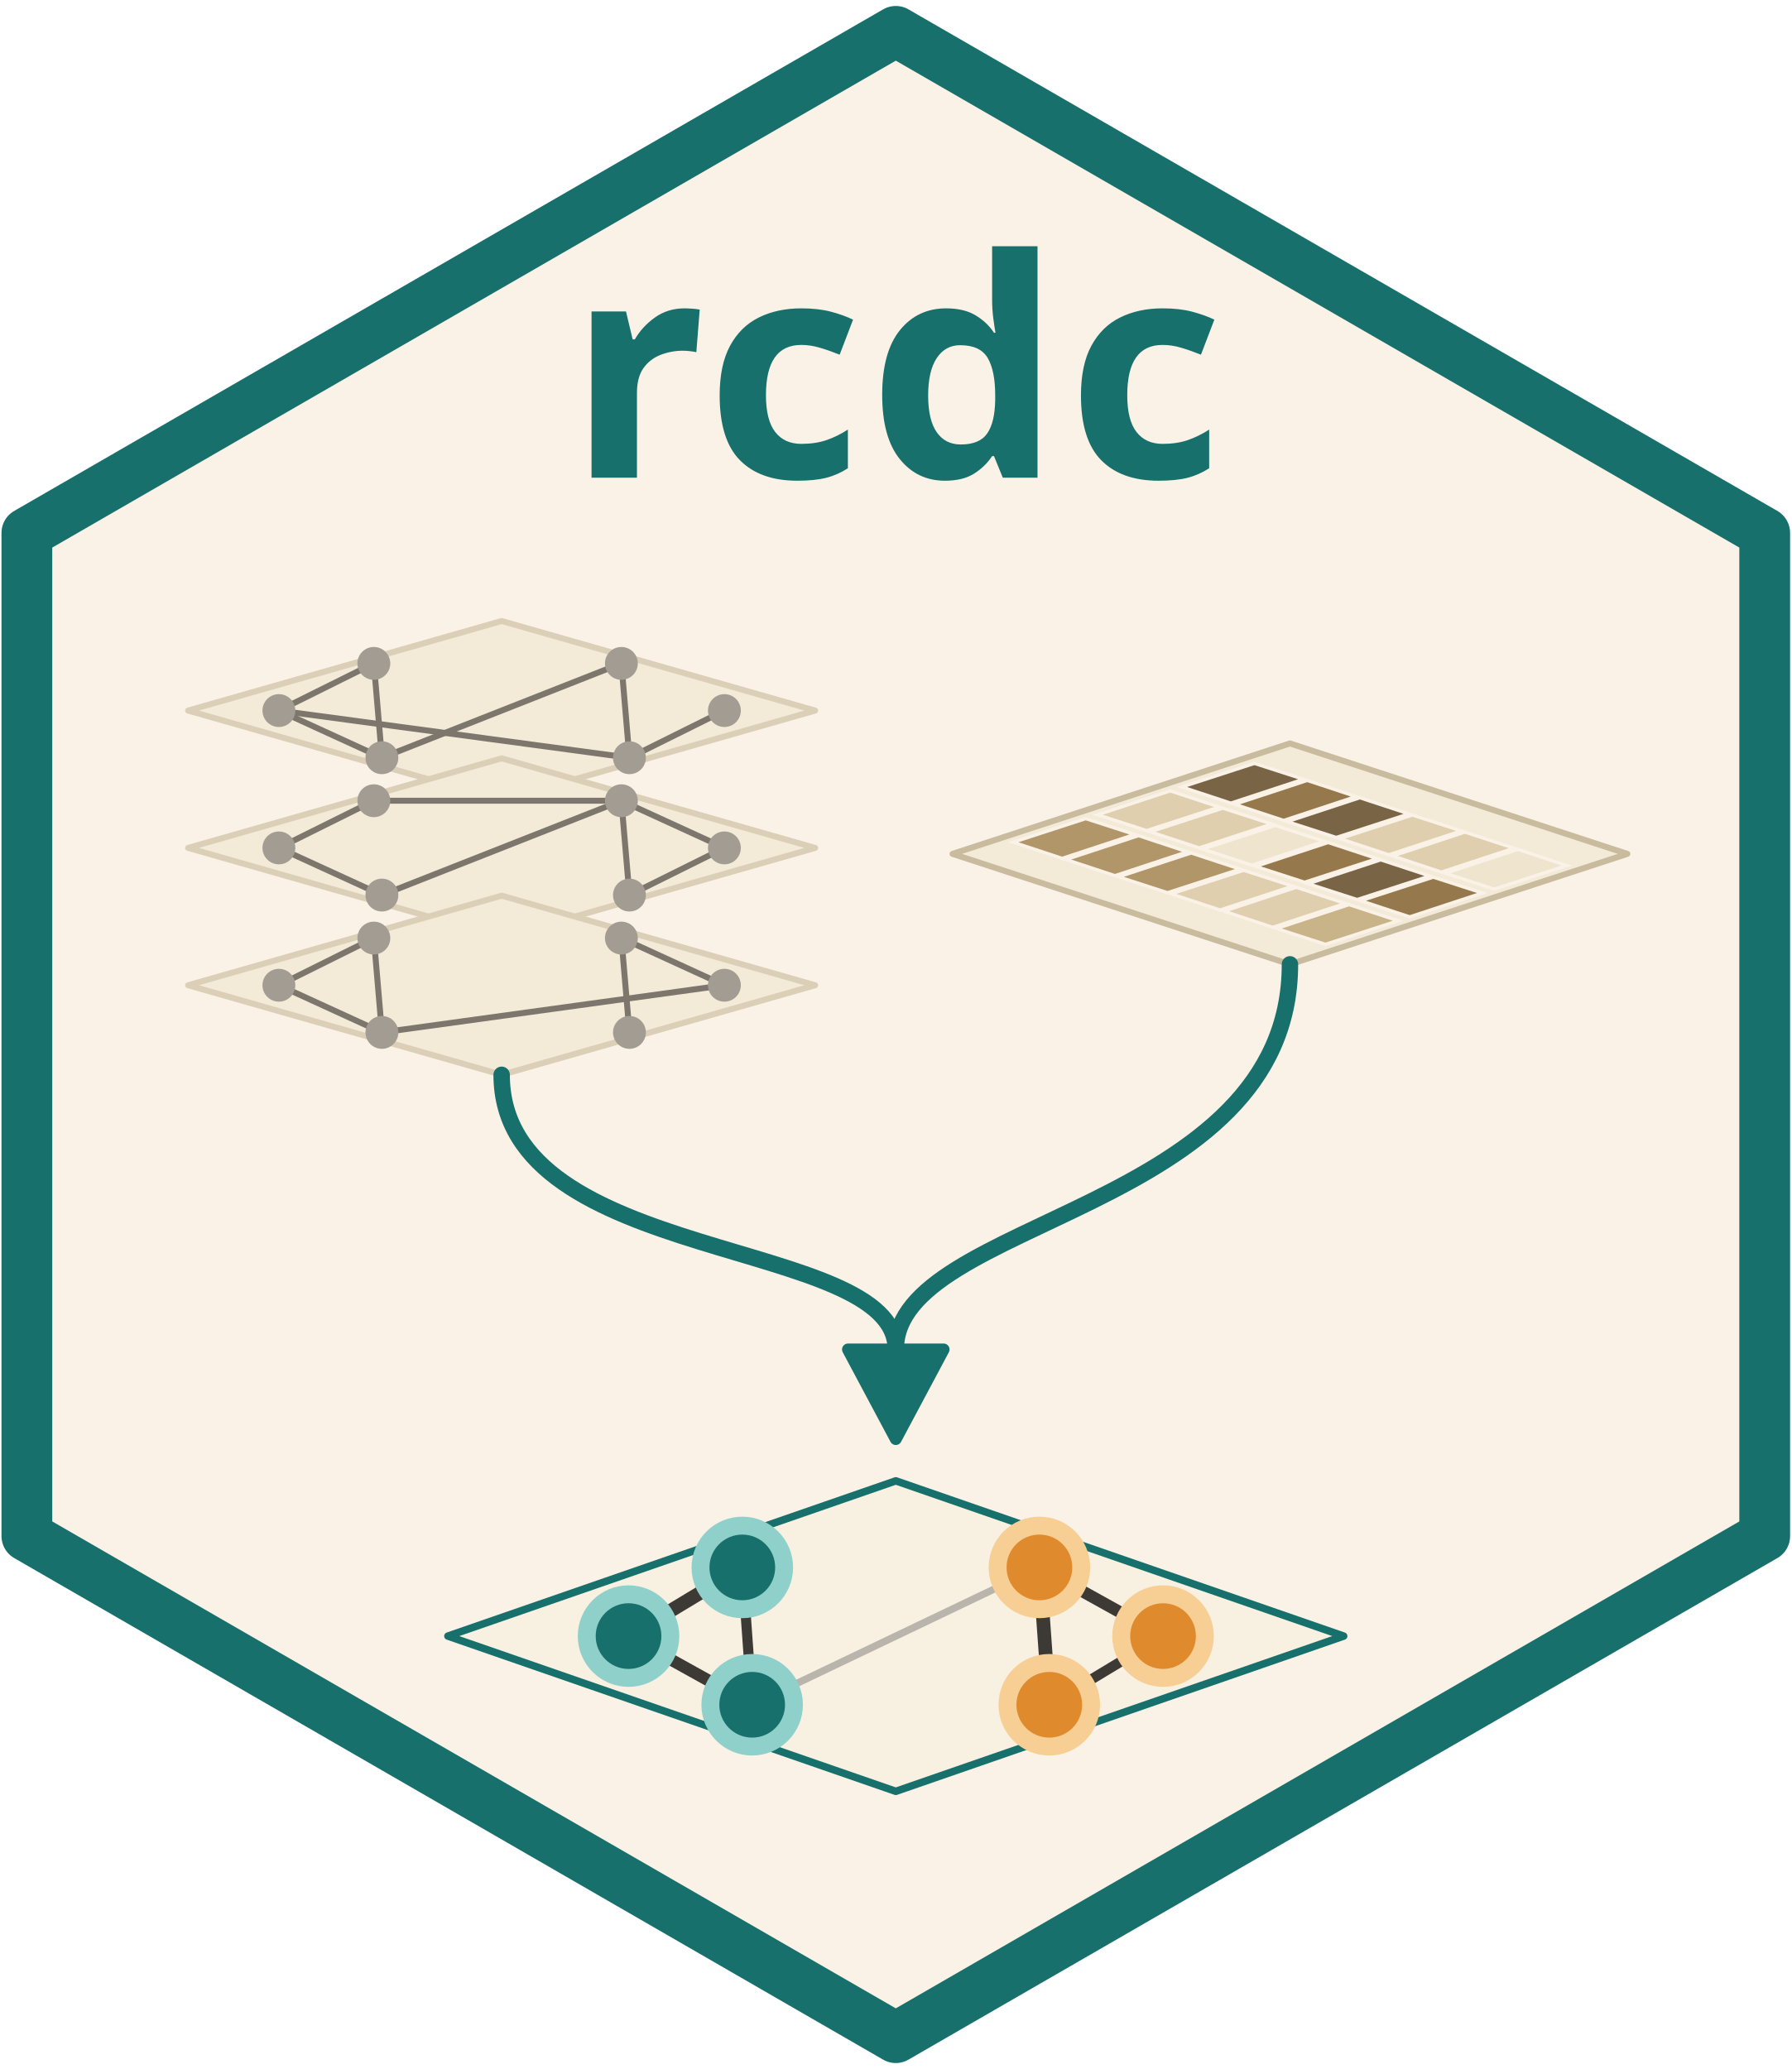
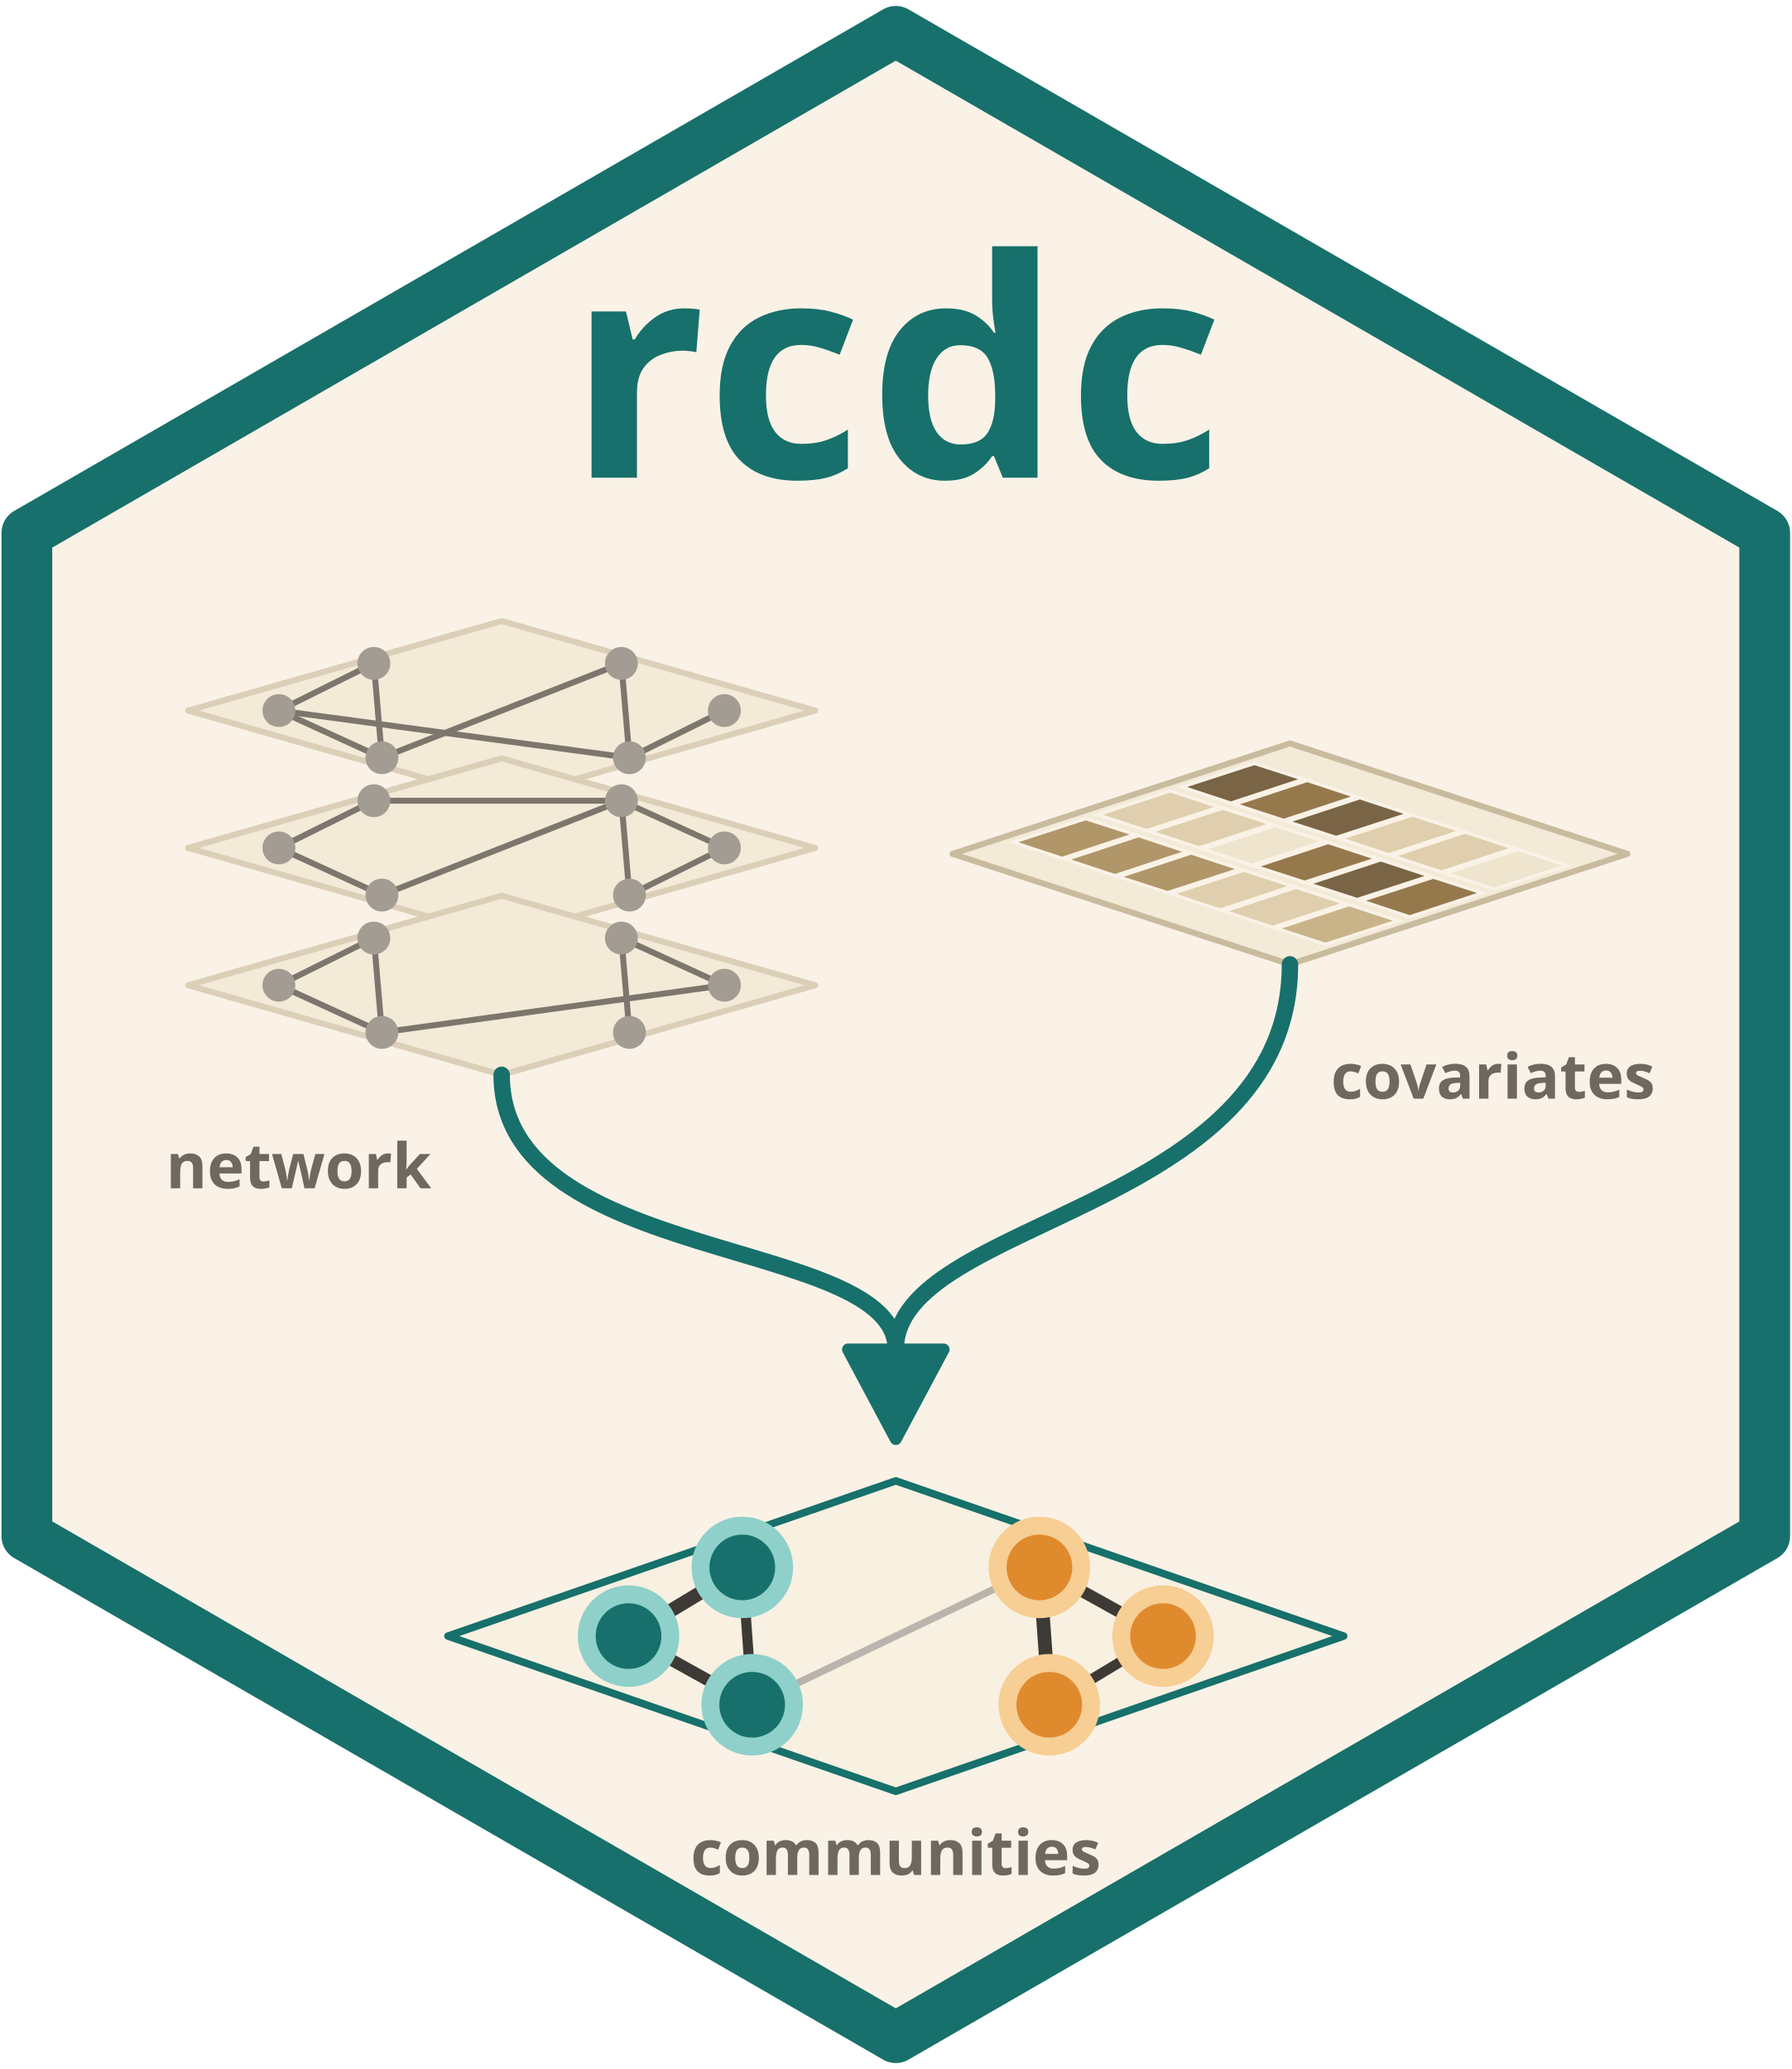
<svg xmlns="http://www.w3.org/2000/svg" width="600" height="693" viewBox="0 0 600 693">
  <defs>
    <clipPath id="hexclip">
      <polygon points="300,10.5 591,178.5 591,514.5 300,682.5 9,514.5 9,178.5" />
    </clipPath>
  </defs>
  <polygon points="300,10.5 591,178.5 591,514.5 300,682.5 9,514.5 9,178.5" fill="#FAF2E6" stroke="#17706B" stroke-width="17" stroke-linejoin="round" />
  <g clip-path="url(#hexclip)">
    <g>
      <polygon points="168,208 273,238 168,268 63,238" fill="#F3EAD8" stroke="#DCCFB8" stroke-width="2" stroke-linejoin="round" />
      <g stroke="#7D766D" stroke-width="2.0" stroke-linecap="round" fill="none">
        <line x1="93.4" y1="238.0" x2="125.2" y2="222.2" />
        <line x1="125.2" y1="222.2" x2="127.9" y2="253.8" />
        <line x1="93.4" y1="238.0" x2="127.9" y2="253.8" />
        <line x1="208.1" y1="222.2" x2="210.8" y2="253.8" />
        <line x1="210.8" y1="253.8" x2="242.6" y2="238.0" />
        <line x1="127.9" y1="253.8" x2="208.1" y2="222.2" />
        <line x1="93.4" y1="238.0" x2="210.8" y2="253.8" />
      </g>
      <g fill="#A39C92">
        <circle cx="93.4" cy="238.0" r="5.5" />
        <circle cx="125.2" cy="222.2" r="5.5" />
        <circle cx="127.9" cy="253.8" r="5.5" />
        <circle cx="208.1" cy="222.2" r="5.5" />
        <circle cx="210.8" cy="253.8" r="5.5" />
        <circle cx="242.6" cy="238.0" r="5.5" />
      </g>
      <polygon points="168,254 273,284 168,314 63,284" fill="#F3EAD8" stroke="#DCCFB8" stroke-width="2" stroke-linejoin="round" />
      <g stroke="#7D766D" stroke-width="2.0" stroke-linecap="round" fill="none">
        <line x1="93.4" y1="284.0" x2="125.2" y2="268.2" />
        <line x1="93.4" y1="284.0" x2="127.9" y2="299.8" />
        <line x1="208.1" y1="268.2" x2="210.8" y2="299.8" />
        <line x1="210.8" y1="299.8" x2="242.6" y2="284.0" />
        <line x1="208.1" y1="268.2" x2="242.6" y2="284.0" />
        <line x1="127.9" y1="299.8" x2="208.1" y2="268.2" />
        <line x1="125.2" y1="268.2" x2="208.1" y2="268.2" />
      </g>
      <g fill="#A39C92">
        <circle cx="93.4" cy="284.0" r="5.5" />
        <circle cx="125.2" cy="268.2" r="5.5" />
        <circle cx="127.9" cy="299.8" r="5.5" />
        <circle cx="208.1" cy="268.2" r="5.5" />
        <circle cx="210.8" cy="299.8" r="5.5" />
        <circle cx="242.6" cy="284.0" r="5.5" />
      </g>
      <polygon points="168,300 273,330 168,360 63,330" fill="#F3EAD8" stroke="#DCCFB8" stroke-width="2" stroke-linejoin="round" />
      <g stroke="#7D766D" stroke-width="2.0" stroke-linecap="round" fill="none">
        <line x1="93.4" y1="330.0" x2="125.2" y2="314.2" />
        <line x1="125.2" y1="314.2" x2="127.9" y2="345.8" />
        <line x1="93.4" y1="330.0" x2="127.9" y2="345.8" />
        <line x1="208.1" y1="314.2" x2="210.8" y2="345.8" />
        <line x1="208.1" y1="314.2" x2="242.6" y2="330.0" />
        <line x1="127.9" y1="345.8" x2="242.6" y2="330.0" />
      </g>
      <g fill="#A39C92">
        <circle cx="93.4" cy="330.0" r="5.5" />
        <circle cx="125.2" cy="314.2" r="5.5" />
        <circle cx="127.9" cy="345.8" r="5.5" />
        <circle cx="208.1" cy="314.2" r="5.5" />
        <circle cx="210.8" cy="345.8" r="5.5" />
        <circle cx="242.6" cy="330.0" r="5.5" />
      </g>
    </g>
    <g>
      <polygon points="432,249 545,286 432,323 319,286" fill="#F3EAD8" stroke="#C9BB9E" stroke-width="2" stroke-linejoin="round" />
      <polygon points="420.1,255.7 436.5,261.0 412.2,269.0 395.8,263.6" fill="#7A6446" stroke="#FAF2E6" stroke-width="1.1" />
      <polygon points="391.9,264.9 408.3,270.3 384.0,278.2 367.6,272.9" fill="#DFCFAE" stroke="#FAF2E6" stroke-width="1.1" />
      <polygon points="363.6,274.2 380.0,279.5 355.7,287.5 339.3,282.1" fill="#B09669" stroke="#FAF2E6" stroke-width="1.1" />
      <polygon points="437.8,261.4 454.1,266.8 429.9,274.8 413.5,269.4" fill="#95794C" stroke="#FAF2E6" stroke-width="1.1" />
      <polygon points="409.5,270.7 425.9,276.0 401.6,284.0 385.2,278.6" fill="#DFCFAE" stroke="#FAF2E6" stroke-width="1.1" />
      <polygon points="381.3,279.9 397.6,285.3 373.4,293.3 357.0,287.9" fill="#B09669" stroke="#FAF2E6" stroke-width="1.1" />
      <polygon points="455.4,267.2 471.8,272.6 447.5,280.5 431.1,275.2" fill="#7A6446" stroke="#FAF2E6" stroke-width="1.1" />
      <polygon points="427.1,276.5 443.5,281.8 419.2,289.8 402.8,284.4" fill="#EFE4CE" stroke="#FAF2E6" stroke-width="1.1" />
      <polygon points="398.9,285.7 415.3,291.1 391.0,299.0 374.6,293.7" fill="#B09669" stroke="#FAF2E6" stroke-width="1.1" />
      <polygon points="473.0,273.0 489.4,278.3 465.1,286.3 448.7,280.9" fill="#DFCFAE" stroke="#FAF2E6" stroke-width="1.1" />
      <polygon points="444.8,282.2 461.2,287.6 436.9,295.5 420.5,290.2" fill="#95794C" stroke="#FAF2E6" stroke-width="1.1" />
      <polygon points="416.5,291.5 432.9,296.8 408.6,304.8 392.2,299.4" fill="#DFCFAE" stroke="#FAF2E6" stroke-width="1.1" />
      <polygon points="490.6,278.7 507.0,284.1 482.7,292.1 466.4,286.7" fill="#DFCFAE" stroke="#FAF2E6" stroke-width="1.1" />
      <polygon points="462.4,288.0 478.8,293.4 454.5,301.3 438.1,296.0" fill="#7A6446" stroke="#FAF2E6" stroke-width="1.1" />
      <polygon points="434.1,297.2 450.5,302.6 426.2,310.6 409.9,305.2" fill="#DFCFAE" stroke="#FAF2E6" stroke-width="1.1" />
      <polygon points="508.3,284.5 524.7,289.9 500.4,297.8 484.0,292.5" fill="#EFE4CE" stroke="#FAF2E6" stroke-width="1.1" />
      <polygon points="480.0,293.8 496.4,299.1 472.1,307.1 455.7,301.7" fill="#95794C" stroke="#FAF2E6" stroke-width="1.1" />
      <polygon points="451.8,303.0 468.2,308.4 443.9,316.3 427.5,311.0" fill="#C9B48A" stroke="#FAF2E6" stroke-width="1.1" />
    </g>
    <g fill="none" stroke="#17706B" stroke-width="5.5" stroke-linecap="round">
      <path d="M168,360 C168,424 300,414 300,452" />
      <path d="M432,323 C432,406 300,408 300,452" />
    </g>
    <path d="M284,452 L316,452 L300,482 Z" fill="#17706B" stroke="#17706B" stroke-width="4" stroke-linejoin="round" />
    <polygon points="300,496 450,548 300,600 150,548" fill="#F8F0E1" stroke="#17706B" stroke-width="2.5" stroke-linejoin="round" />
    <g stroke="#B9B4AC" stroke-width="2.4" stroke-linecap="round" fill="none">
      <line x1="251.9" y1="571.0" x2="348.1" y2="525.0" />
    </g>
    <g stroke="#3D3A36" stroke-linecap="round" fill="none">
      <line x1="210.5" y1="548.0" x2="248.6" y2="525.0" stroke-width="4.6" />
      <line x1="248.6" y1="525.0" x2="251.9" y2="571.0" stroke-width="3.4" />
      <line x1="210.5" y1="548.0" x2="251.9" y2="571.0" stroke-width="4.0" />
      <line x1="348.1" y1="525.0" x2="351.4" y2="571.0" stroke-width="4.6" />
      <line x1="351.4" y1="571.0" x2="389.5" y2="548.0" stroke-width="3.4" />
      <line x1="348.1" y1="525.0" x2="389.5" y2="548.0" stroke-width="4.0" />
    </g>
    <g stroke-width="6">
      <circle cx="210.5" cy="548.0" r="14" fill="#17706B" stroke="#8FD0CA" />
      <circle cx="248.6" cy="525.0" r="14" fill="#17706B" stroke="#8FD0CA" />
      <circle cx="251.9" cy="571.0" r="14" fill="#17706B" stroke="#8FD0CA" />
      <circle cx="348.1" cy="525.0" r="14" fill="#E08A2E" stroke="#F7CE93" />
      <circle cx="351.4" cy="571.0" r="14" fill="#E08A2E" stroke="#F7CE93" />
      <circle cx="389.5" cy="548.0" r="14" fill="#E08A2E" stroke="#F7CE93" />
    </g>
  </g>
+   <g font-family="Quicksand, 'Trebuchet MS', 'Avenir Next', 'Nunito', sans-serif" font-weight="bold" font-size="21" fill="#6F685F" text-anchor="middle">
+     <text x="100" y="398">network</text>
+     <text x="500" y="368">covariates</text>
+     <text x="300" y="628">communities</text>
+   </g>
  <text x="300" y="160" text-anchor="middle" font-family="Quicksand, 'Trebuchet MS', 'Avenir Next', 'Nunito', sans-serif" font-weight="bold" font-size="102" letter-spacing="2" fill="#17706B">rcdc</text>
</svg>
